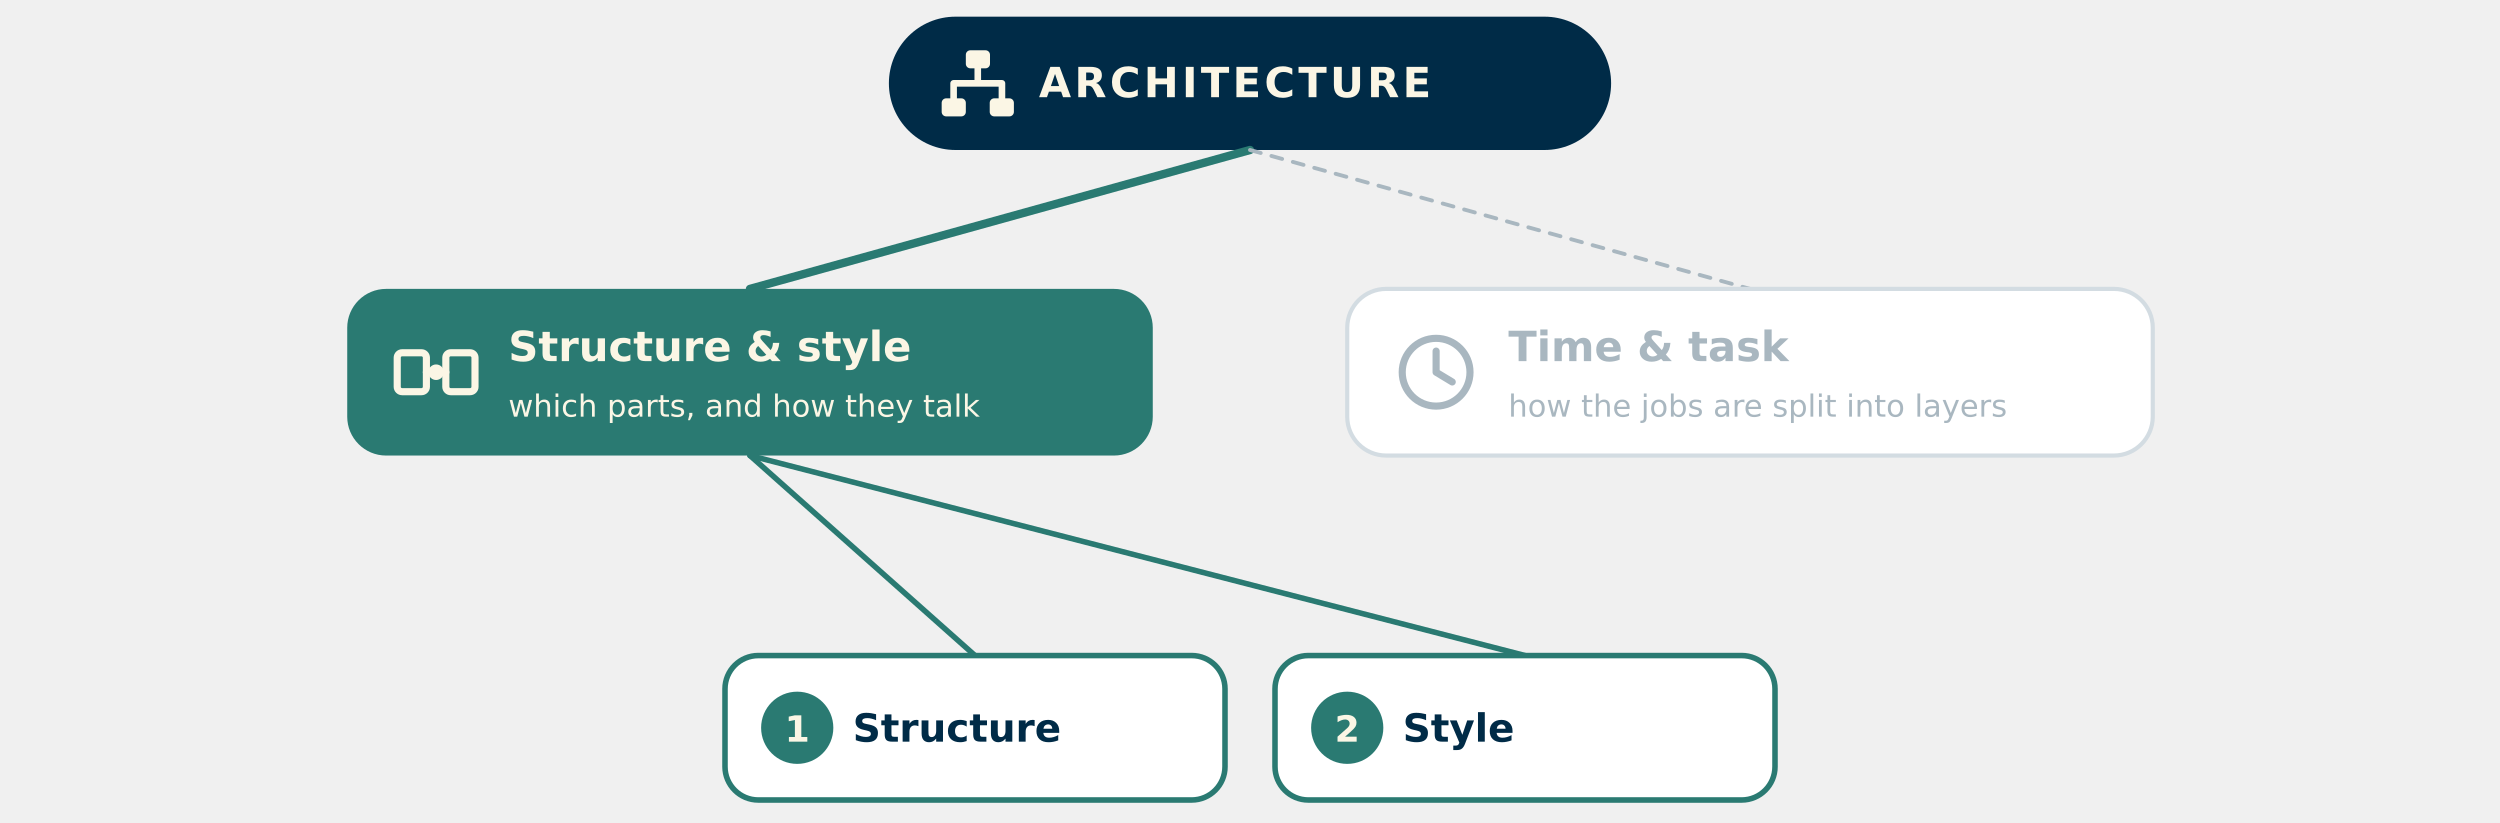
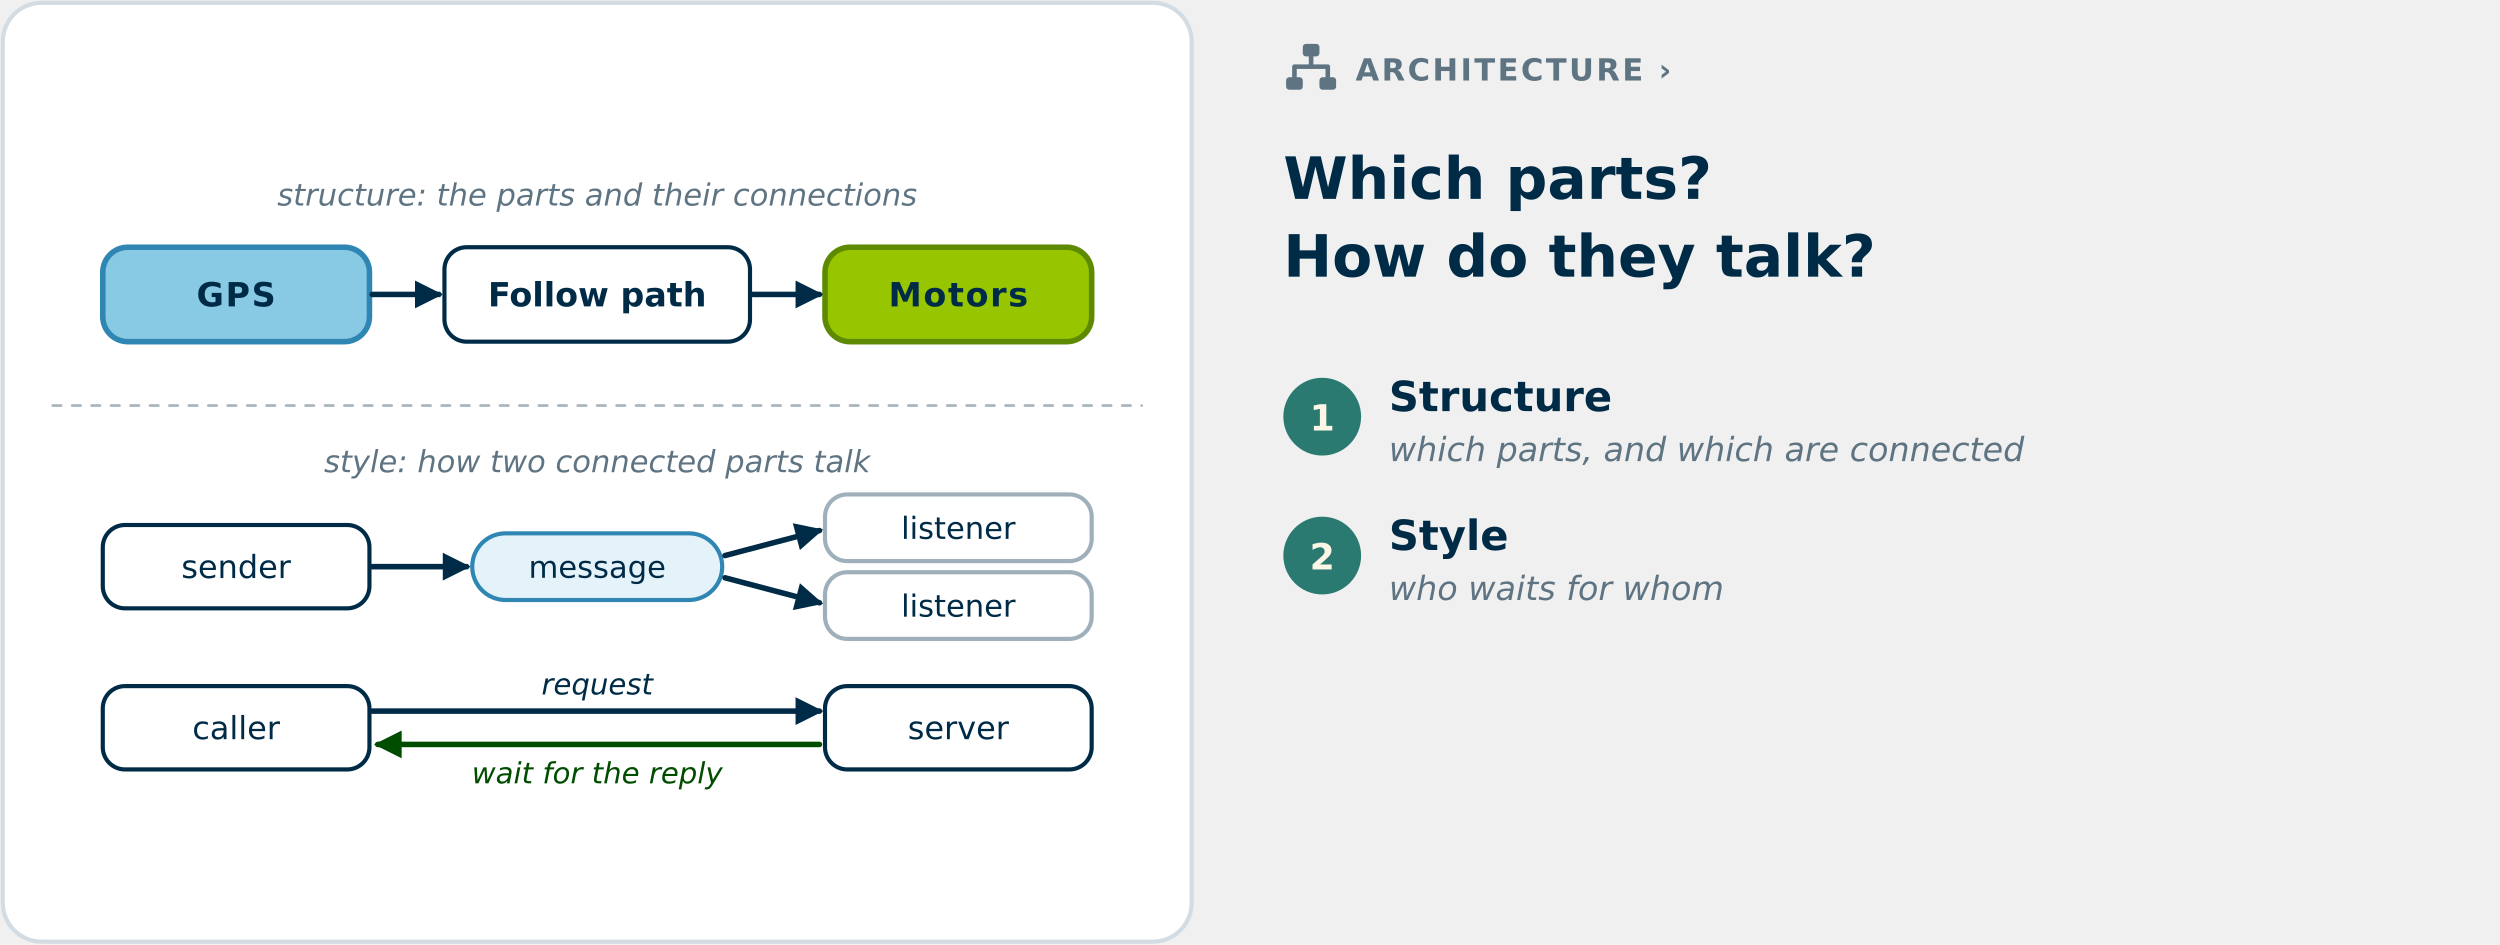
- <svg xmlns="http://www.w3.org/2000/svg" width="900" height="296" viewBox="0 0 900 296">
+ <svg xmlns="http://www.w3.org/2000/svg" width="900" height="340" viewBox="0 0 900 340">
  <defs>
    <marker id="m-navy" viewBox="0 0 10 10" refX="8.6" refY="5" markerWidth="5" markerHeight="5" orient="auto-start-reverse">
      <path d="M0,0L10,5L0,10z" fill="#002b47" />
    </marker>
    <marker id="m-green" viewBox="0 0 10 10" refX="8.6" refY="5" markerWidth="5" markerHeight="5" orient="auto-start-reverse">
      <path d="M0,0L10,5L0,10z" fill="#004d00" />
    </marker>
    <marker id="m-lime" viewBox="0 0 10 10" refX="8.6" refY="5" markerWidth="5" markerHeight="5" orient="auto-start-reverse">
      <path d="M0,0L10,5L0,10z" fill="#5d8a00" />
    </marker>
    <marker id="m-red" viewBox="0 0 10 10" refX="8.6" refY="5" markerWidth="5" markerHeight="5" orient="auto-start-reverse">
      <path d="M0,0L10,5L0,10z" fill="#b3261e" />
    </marker>
    <marker id="m-amber" viewBox="0 0 10 10" refX="8.6" refY="5" markerWidth="5" markerHeight="5" orient="auto-start-reverse">
      <path d="M0,0L10,5L0,10z" fill="#d98e04" />
    </marker>
    <marker id="m-muted" viewBox="0 0 10 10" refX="8.6" refY="5" markerWidth="5" markerHeight="5" orient="auto-start-reverse">
      <path d="M0,0L10,5L0,10z" fill="#5f7482" />
    </marker>
    <marker id="m-sky" viewBox="0 0 10 10" refX="8.6" refY="5" markerWidth="5" markerHeight="5" orient="auto-start-reverse">
      <path d="M0,0L10,5L0,10z" fill="#2f86b3" />
    </marker>
    <marker id="m-cream" viewBox="0 0 10 10" refX="8.6" refY="5" markerWidth="5" markerHeight="5" orient="auto-start-reverse">
      <path d="M0,0L10,5L0,10z" fill="#fbf6e5" />
    </marker>
    <marker id="m-limeb" viewBox="0 0 10 10" refX="8.6" refY="5" markerWidth="5" markerHeight="5" orient="auto-start-reverse">
      <path d="M0,0L10,5L0,10z" fill="#97c600" />
    </marker>
    <marker id="m-faint" viewBox="0 0 10 10" refX="8.6" refY="5" markerWidth="5" markerHeight="5" orient="auto-start-reverse">
      <path d="M0,0L10,5L0,10z" fill="#a9b7c0" />
    </marker>
  </defs>
  <g font-family="Verdana, 'DejaVu Sans', Arial, sans-serif" fill="#002b47">
-     <rect x="320.0" y="6.0" width="260.0" height="48.0" rx="24" fill="#002b47" />
-     <rect x="347.7" y="18.1" width="8.7" height="6.5" rx="1.625" fill="#fbf6e5" />
-     <rect x="339.0" y="35.4" width="8.7" height="6.5" rx="1.625" fill="#fbf6e5" />
-     <rect x="356.3" y="35.4" width="8.7" height="6.5" rx="1.625" fill="#fbf6e5" />
-     <path d="M352.0,24.6 L352.0,30.0 M343.3,35.4 L343.3,30.0 L360.7,30.0 L360.7,35.4" fill="none" stroke="#fbf6e5" stroke-width="2.38" stroke-linecap="round" stroke-linejoin="round" />
-     <text x="374.0" y="35.0" font-size="15" text-anchor="start" fill="#fbf6e5" font-weight="bold" letter-spacing="0.08em">ARCHITECTURE</text>
-     <path d="M450,54 L270,104" fill="none" stroke="#2a7a72" stroke-width="3" stroke-linecap="round" stroke-linejoin="round" />
-     <rect x="125.0" y="104.0" width="290.0" height="60.0" rx="14" fill="#2a7a72" />
-     <rect x="143.0" y="127.0" width="10.5" height="14.0" rx="1.75" fill="none" stroke="#fbf6e5" stroke-width="2.567" />
-     <rect x="160.5" y="127.0" width="10.5" height="14.0" rx="1.75" fill="none" stroke="#fbf6e5" stroke-width="2.567" />
-     <path d="M153.5,134.0 L160.5,134.0" fill="none" stroke="#fbf6e5" stroke-width="2.57" stroke-linecap="round" stroke-linejoin="round" />
-     <circle cx="157.0" cy="134.0" r="2.8" fill="#fbf6e5" />
-     <text x="183.0" y="130.0" font-size="15" text-anchor="start" fill="#fbf6e5" font-weight="bold">Structure &amp; style</text>
-     <text x="183.0" y="150.0" font-size="11" text-anchor="start" fill="#fbf6e5">which parts, and how they talk</text>
-     <path d="M450,54 L630,104" fill="none" stroke="#a9b7c0" stroke-width="1.4" stroke-linecap="round" stroke-linejoin="round" stroke-dasharray="4 4" />
-     <rect x="485.0" y="104.0" width="290.0" height="60.0" rx="14" fill="#ffffff" stroke="#d3dce2" stroke-width="1.5" />
-     <circle cx="517.0" cy="134.0" r="12.2" fill="none" stroke="#a9b7c0" stroke-width="2.567" />
-     <path d="M517.0,126.4 L517.0,134.0 L522.8,137.5" fill="none" stroke="#a9b7c0" stroke-width="2.57" stroke-linecap="round" stroke-linejoin="round" />
-     <text x="543.0" y="130.0" font-size="15" text-anchor="start" fill="#a9b7c0" font-weight="bold">Time &amp; task</text>
-     <text x="543.0" y="150.0" font-size="11" text-anchor="start" fill="#a9b7c0">how the jobs are split into layers</text>
-     <path d="M270,164 L351.0,236" fill="none" stroke="#2a7a72" stroke-width="2" stroke-linecap="round" stroke-linejoin="round" />
-     <rect x="261.0" y="236.0" width="180.0" height="52.0" rx="12" fill="#ffffff" stroke="#2a7a72" stroke-width="2" />
-     <circle cx="287.0" cy="262.0" r="13.0" fill="#2a7a72" />
-     <text x="287.0" y="267.0" font-size="13" text-anchor="middle" fill="#fbf6e5" font-weight="bold">1</text>
-     <text x="307.0" y="267.0" font-size="14" text-anchor="start" fill="#002b47" font-weight="bold">Structure</text>
-     <path d="M270,164 L549.0,236" fill="none" stroke="#2a7a72" stroke-width="2" stroke-linecap="round" stroke-linejoin="round" />
-     <rect x="459.0" y="236.0" width="180.0" height="52.0" rx="12" fill="#ffffff" stroke="#2a7a72" stroke-width="2" />
-     <circle cx="485.0" cy="262.0" r="13.0" fill="#2a7a72" />
-     <text x="485.0" y="267.0" font-size="13" text-anchor="middle" fill="#fbf6e5" font-weight="bold">2</text>
-     <text x="505.0" y="267.0" font-size="14" text-anchor="start" fill="#002b47" font-weight="bold">Style</text>
+     <rect x="1.0" y="1.0" width="428.0" height="338.0" rx="14" fill="#ffffff" stroke="#d3dce2" stroke-width="1.5" />
+     <g transform="translate(-5,-24)">
+       <text x="220.0" y="98.0" font-size="11" text-anchor="middle" fill="#5f7482" font-style="italic">structure: the parts and their connections</text>
+       <rect x="42.0" y="113.0" width="96.0" height="34.0" rx="9" fill="#88c9e4" stroke="#2f86b3" stroke-width="2" />
+       <text x="90.0" y="134.3" font-size="12" text-anchor="middle" fill="#002b47" font-weight="bold" letter-spacing="0.05em">GPS</text>
+       <rect x="165.0" y="113.0" width="110.0" height="34.0" rx="8" fill="#ffffff" stroke="#002b47" stroke-width="1.5" />
+       <text x="220.0" y="134.3" font-size="12" text-anchor="middle" fill="#002b47" font-weight="bold">Follow path</text>
+       <rect x="302.0" y="113.0" width="96.0" height="34.0" rx="9" fill="#97c600" stroke="#5d8a00" stroke-width="2" />
+       <text x="350.0" y="134.3" font-size="12" text-anchor="middle" fill="#002b47" font-weight="bold" letter-spacing="0.05em">Motors</text>
+       <path d="M139,130 L163,130" fill="none" stroke="#002b47" stroke-width="2" stroke-linecap="round" stroke-linejoin="round" marker-end="url(#m-navy)" />
+       <path d="M276,130 L300,130" fill="none" stroke="#002b47" stroke-width="2" stroke-linecap="round" stroke-linejoin="round" marker-end="url(#m-navy)" />
+       <path d="M24,170 L416,170" fill="none" stroke="#a9b7c0" stroke-width="1" stroke-linecap="round" stroke-linejoin="round" stroke-dasharray="3 4" />
+       <text x="220.0" y="194.0" font-size="11" text-anchor="middle" fill="#5f7482" font-style="italic">style: how two connected parts talk</text>
+       <rect x="42.0" y="213.0" width="96.0" height="30.0" rx="8" fill="#ffffff" stroke="#002b47" stroke-width="1.5" />
+       <text x="90.0" y="232.1" font-size="11.5" text-anchor="middle" fill="#002b47">sender</text>
+       <rect x="175.0" y="216.0" width="90.0" height="24.0" rx="12" fill="#e4f2f9" stroke="#2f86b3" stroke-width="1.5" />
+       <text x="220.0" y="232.0" font-size="11" text-anchor="middle" fill="#002b47">message</text>
+       <rect x="302.0" y="202.0" width="96.0" height="24.0" rx="8" fill="#ffffff" stroke="#9fb0bb" stroke-width="1.5" />
+       <text x="350.0" y="218.0" font-size="11" text-anchor="middle" fill="#002b47">listener</text>
+       <rect x="302.0" y="230.0" width="96.0" height="24.0" rx="8" fill="#ffffff" stroke="#9fb0bb" stroke-width="1.5" />
+       <text x="350.0" y="246.0" font-size="11" text-anchor="middle" fill="#002b47">listener</text>
+       <path d="M139,228 L173,228" fill="none" stroke="#002b47" stroke-width="2" stroke-linecap="round" stroke-linejoin="round" marker-end="url(#m-navy)" />
+       <path d="M266,224 L300,215" fill="none" stroke="#002b47" stroke-width="2" stroke-linecap="round" stroke-linejoin="round" marker-end="url(#m-navy)" />
+       <path d="M266,232 L300,241" fill="none" stroke="#002b47" stroke-width="2" stroke-linecap="round" stroke-linejoin="round" marker-end="url(#m-navy)" />
+       <rect x="42.0" y="271.0" width="96.0" height="30.0" rx="8" fill="#ffffff" stroke="#002b47" stroke-width="1.5" />
+       <text x="90.0" y="290.1" font-size="11.5" text-anchor="middle" fill="#002b47">caller</text>
+       <rect x="302.0" y="271.0" width="96.0" height="30.0" rx="8" fill="#ffffff" stroke="#002b47" stroke-width="1.5" />
+       <text x="350.0" y="290.1" font-size="11.5" text-anchor="middle" fill="#002b47">server</text>
+       <path d="M139,280 L300,280" fill="none" stroke="#002b47" stroke-width="2" stroke-linecap="round" stroke-linejoin="round" marker-end="url(#m-navy)" />
+       <path d="M300,292 L141,292" fill="none" stroke="#004d00" stroke-width="2" stroke-linecap="round" stroke-linejoin="round" marker-end="url(#m-green)" />
+       <text x="220.0" y="274.0" font-size="10.5" text-anchor="middle" fill="#002b47" font-style="italic">request</text>
+       <text x="220.0" y="306.0" font-size="10.5" text-anchor="middle" fill="#004d00" font-style="italic">wait for the reply</text>
+     </g>
+     <rect x="469.0" y="15.8" width="6.0" height="4.5" rx="1.125" fill="#5f7482" />
+     <rect x="463.0" y="27.8" width="6.0" height="4.5" rx="1.125" fill="#5f7482" />
+     <rect x="475.0" y="27.8" width="6.0" height="4.5" rx="1.125" fill="#5f7482" />
+     <path d="M472.0,20.2 L472.0,24.0 M466.0,27.8 L466.0,24.0 L478.0,24.0 L478.0,27.8" fill="none" stroke="#5f7482" stroke-width="1.65" stroke-linecap="round" stroke-linejoin="round" />
+     <text x="488.0" y="29.0" font-size="11" text-anchor="start" fill="#5f7482" font-weight="bold" letter-spacing="0.08em">ARCHITECTURE  ›</text>
+     <text x="462.0" y="71.6" font-size="21" text-anchor="start" fill="#002b47" font-weight="bold">Which parts?</text>
+     <text x="462.0" y="99.6" font-size="21" text-anchor="start" fill="#002b47" font-weight="bold">How do they talk?</text>
+     <circle cx="476.0" cy="150.0" r="14.0" fill="#2a7a72" />
+     <text x="476.0" y="155.0" font-size="13" text-anchor="middle" fill="#fbf6e5" font-weight="bold">1</text>
+     <text x="500.0" y="148.0" font-size="15" text-anchor="start" fill="#002b47" font-weight="bold">Structure</text>
+     <text x="500.0" y="166.0" font-size="12" text-anchor="start" fill="#5f7482" font-style="italic">which parts, and which are connected</text>
+     <circle cx="476.0" cy="200.0" r="14.0" fill="#2a7a72" />
+     <text x="476.0" y="205.0" font-size="13" text-anchor="middle" fill="#fbf6e5" font-weight="bold">2</text>
+     <text x="500.0" y="198.0" font-size="15" text-anchor="start" fill="#002b47" font-weight="bold">Style</text>
+     <text x="500.0" y="216.0" font-size="12" text-anchor="start" fill="#5f7482" font-style="italic">who waits for whom</text>
  </g>
</svg>
